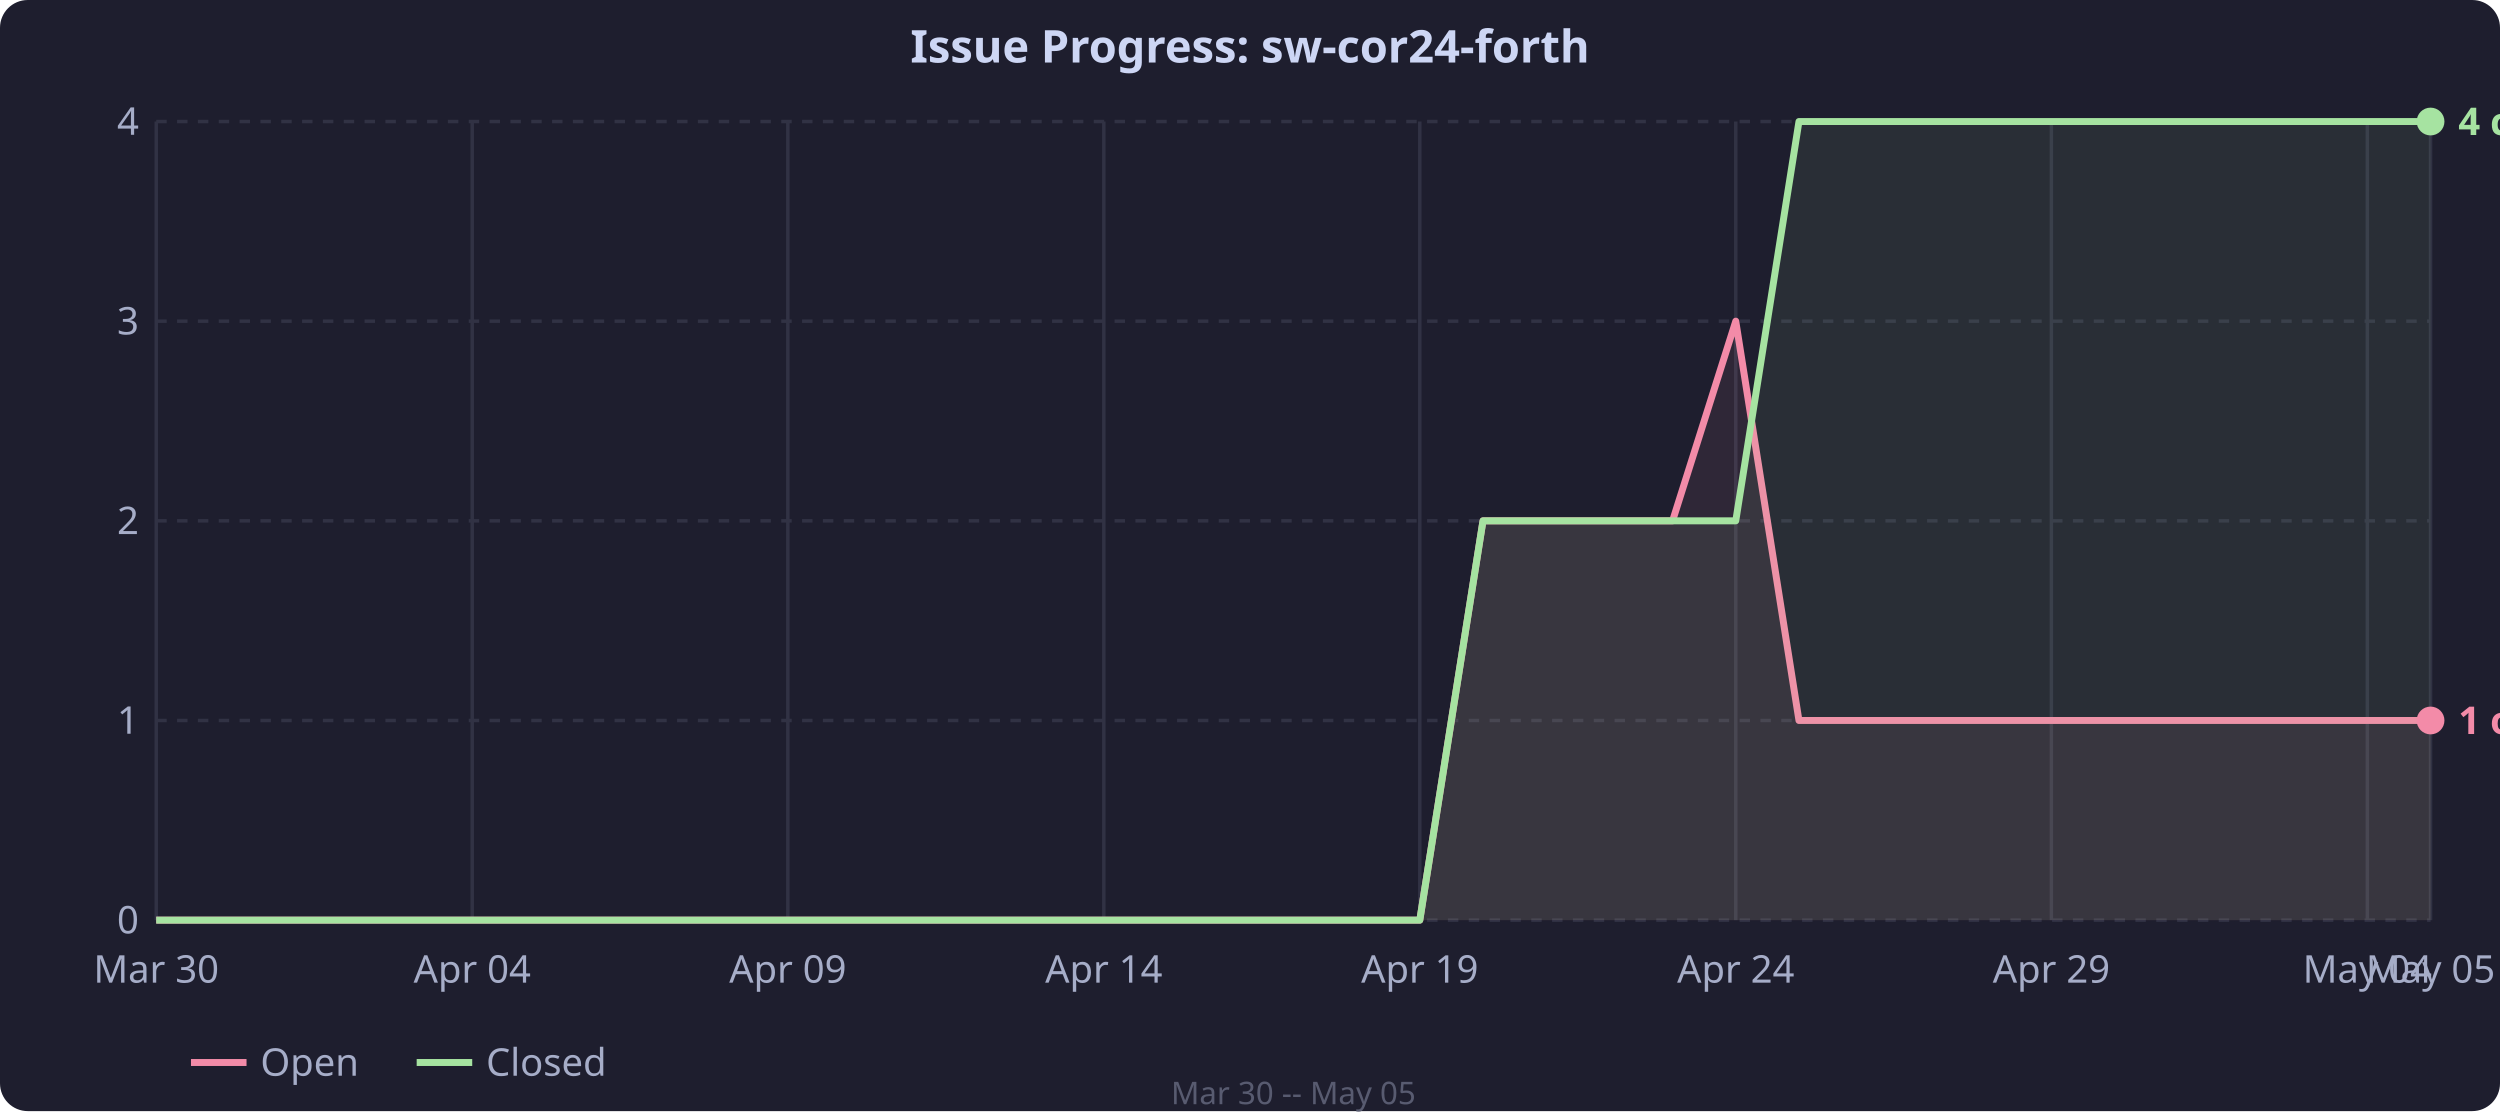
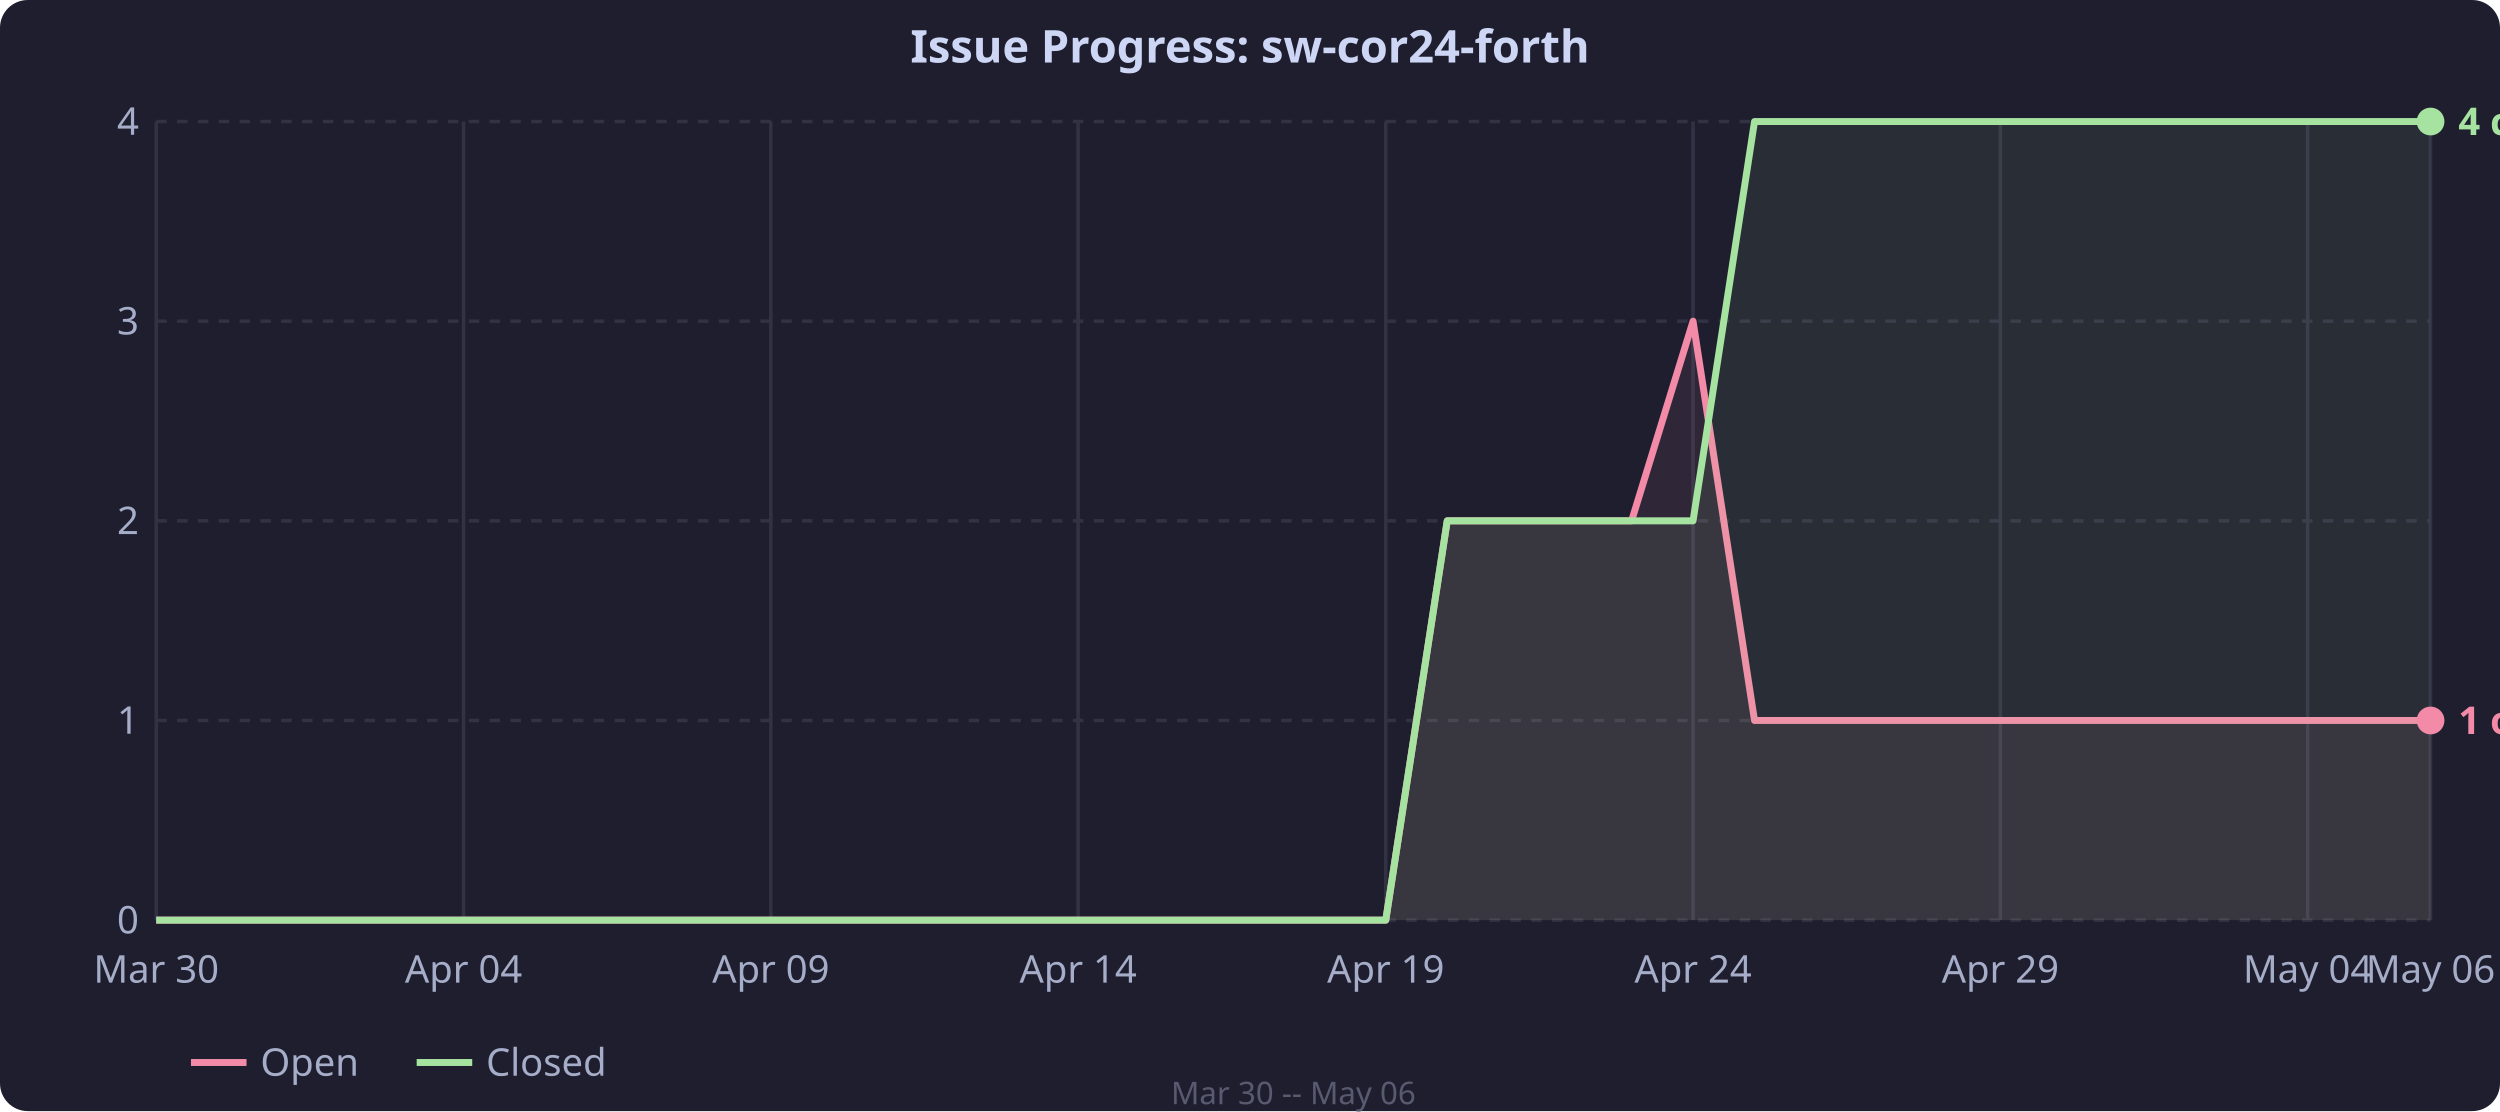
<svg xmlns="http://www.w3.org/2000/svg" viewBox="0 0 720 320" style="font-family: system-ui, sans-serif; font-size: 11px; color: #cdd6f4;">
  <rect width="720" height="320" fill="#1e1e2e" rx="8" />
  <line x1="45" y1="265.0" x2="700" y2="265.0" stroke="#313244" stroke-dasharray="3,3" />
  <text x="40" y="265.0" fill="#a6adc8" text-anchor="end" dominant-baseline="middle">0</text>
  <line x1="45" y1="207.5" x2="700" y2="207.5" stroke="#313244" stroke-dasharray="3,3" />
  <text x="40" y="207.5" fill="#a6adc8" text-anchor="end" dominant-baseline="middle">1</text>
  <line x1="45" y1="150.0" x2="700" y2="150.0" stroke="#313244" stroke-dasharray="3,3" />
  <text x="40" y="150.0" fill="#a6adc8" text-anchor="end" dominant-baseline="middle">2</text>
  <line x1="45" y1="92.5" x2="700" y2="92.5" stroke="#313244" stroke-dasharray="3,3" />
  <text x="40" y="92.5" fill="#a6adc8" text-anchor="end" dominant-baseline="middle">3</text>
  <line x1="45" y1="35.0" x2="700" y2="35.0" stroke="#313244" stroke-dasharray="3,3" />
  <text x="40" y="35.0" fill="#a6adc8" text-anchor="end" dominant-baseline="middle">4</text>
  <text x="45.0" y="283" fill="#a6adc8" text-anchor="middle">Mar 30</text>
  <line x1="45.0" y1="35" x2="45.0" y2="265" stroke="#313244" />
-   <text x="136.0" y="283" fill="#a6adc8" text-anchor="middle">Apr 04</text>
-   <line x1="136.0" y1="35" x2="136.0" y2="265" stroke="#313244" />
-   <text x="226.9" y="283" fill="#a6adc8" text-anchor="middle">Apr 09</text>
-   <line x1="226.9" y1="35" x2="226.9" y2="265" stroke="#313244" />
-   <text x="317.9" y="283" fill="#a6adc8" text-anchor="middle">Apr 14</text>
-   <line x1="317.9" y1="35" x2="317.9" y2="265" stroke="#313244" />
-   <text x="408.9" y="283" fill="#a6adc8" text-anchor="middle">Apr 19</text>
-   <line x1="408.9" y1="35" x2="408.9" y2="265" stroke="#313244" />
-   <text x="499.9" y="283" fill="#a6adc8" text-anchor="middle">Apr 24</text>
-   <line x1="499.9" y1="35" x2="499.9" y2="265" stroke="#313244" />
-   <text x="590.8" y="283" fill="#a6adc8" text-anchor="middle">Apr 29</text>
-   <line x1="590.8" y1="35" x2="590.8" y2="265" stroke="#313244" />
-   <text x="681.8" y="283" fill="#a6adc8" text-anchor="middle">May 04</text>
-   <line x1="681.8" y1="35" x2="681.8" y2="265" stroke="#313244" />
-   <text x="700.0" y="283" fill="#a6adc8" text-anchor="middle">May 05</text>
+   <text x="133.5" y="283" fill="#a6adc8" text-anchor="middle">Apr 04</text>
+   <line x1="133.5" y1="35" x2="133.5" y2="265" stroke="#313244" />
+   <text x="222.0" y="283" fill="#a6adc8" text-anchor="middle">Apr 09</text>
+   <line x1="222.0" y1="35" x2="222.0" y2="265" stroke="#313244" />
+   <text x="310.5" y="283" fill="#a6adc8" text-anchor="middle">Apr 14</text>
+   <line x1="310.5" y1="35" x2="310.5" y2="265" stroke="#313244" />
+   <text x="399.1" y="283" fill="#a6adc8" text-anchor="middle">Apr 19</text>
+   <line x1="399.1" y1="35" x2="399.1" y2="265" stroke="#313244" />
+   <text x="487.6" y="283" fill="#a6adc8" text-anchor="middle">Apr 24</text>
+   <line x1="487.6" y1="35" x2="487.6" y2="265" stroke="#313244" />
+   <text x="576.1" y="283" fill="#a6adc8" text-anchor="middle">Apr 29</text>
+   <line x1="576.1" y1="35" x2="576.1" y2="265" stroke="#313244" />
+   <text x="664.6" y="283" fill="#a6adc8" text-anchor="middle">May 04</text>
+   <line x1="664.6" y1="35" x2="664.6" y2="265" stroke="#313244" />
+   <text x="700.0" y="283" fill="#a6adc8" text-anchor="middle">May 06</text>
  <line x1="700.0" y1="35" x2="700.0" y2="265" stroke="#313244" />
-   <polygon fill="rgba(243,139,168,0.08)" points="45.0,265.0 63.2,265.0 81.4,265.0 99.6,265.0 117.8,265.0 136.0,265.0 154.2,265.0 172.4,265.0 190.6,265.0 208.8,265.0 226.9,265.0 245.1,265.0 263.3,265.0 281.5,265.0 299.7,265.0 317.9,265.0 336.1,265.0 354.3,265.0 372.5,265.0 390.7,265.0 408.9,265.0 427.1,150.0 445.3,150.0 463.5,150.0 481.7,150.0 499.9,92.5 518.1,207.5 536.2,207.5 554.4,207.5 572.6,207.5 590.8,207.5 609.0,207.5 627.2,207.5 645.4,207.5 663.6,207.5 681.8,207.5 700.0,207.5 700.0,265.0 45.0,265.0" />
-   <polyline fill="none" stroke="#f38ba8" stroke-width="2" stroke-linejoin="round" points="45.0,265.0 63.2,265.0 81.4,265.0 99.6,265.0 117.8,265.0 136.0,265.0 154.2,265.0 172.4,265.0 190.6,265.0 208.8,265.0 226.9,265.0 245.1,265.0 263.3,265.0 281.5,265.0 299.7,265.0 317.9,265.0 336.1,265.0 354.3,265.0 372.5,265.0 390.7,265.0 408.9,265.0 427.1,150.0 445.3,150.0 463.5,150.0 481.7,150.0 499.9,92.5 518.1,207.5 536.2,207.5 554.4,207.5 572.6,207.5 590.8,207.5 609.0,207.5 627.2,207.5 645.4,207.5 663.6,207.5 681.8,207.5 700.0,207.5" />
-   <polygon fill="rgba(166,227,161,0.08)" points="45.0,265.0 63.2,265.0 81.4,265.0 99.6,265.0 117.8,265.0 136.0,265.0 154.2,265.0 172.4,265.0 190.6,265.0 208.8,265.0 226.9,265.0 245.1,265.0 263.3,265.0 281.5,265.0 299.7,265.0 317.9,265.0 336.1,265.0 354.3,265.0 372.5,265.0 390.7,265.0 408.9,265.0 427.1,150.0 445.3,150.0 463.5,150.0 481.7,150.0 499.9,150.0 518.1,35.0 536.2,35.0 554.4,35.0 572.6,35.0 590.8,35.0 609.0,35.0 627.2,35.0 645.4,35.0 663.6,35.0 681.8,35.0 700.0,35.0 700.0,265.0 45.0,265.0" />
-   <polyline fill="none" stroke="#a6e3a1" stroke-width="2" stroke-linejoin="round" points="45.0,265.0 63.2,265.0 81.4,265.0 99.6,265.0 117.8,265.0 136.0,265.0 154.2,265.0 172.4,265.0 190.6,265.0 208.8,265.0 226.9,265.0 245.1,265.0 263.3,265.0 281.5,265.0 299.7,265.0 317.9,265.0 336.1,265.0 354.3,265.0 372.5,265.0 390.7,265.0 408.9,265.0 427.1,150.0 445.3,150.0 463.5,150.0 481.7,150.0 499.9,150.0 518.1,35.0 536.2,35.0 554.4,35.0 572.6,35.0 590.8,35.0 609.0,35.0 627.2,35.0 645.4,35.0 663.6,35.0 681.8,35.0 700.0,35.0" />
+   <polygon fill="rgba(243,139,168,0.08)" points="45.0,265.0 62.7,265.0 80.4,265.0 98.1,265.0 115.8,265.0 133.5,265.0 151.2,265.0 168.9,265.0 186.6,265.0 204.3,265.0 222.0,265.0 239.7,265.0 257.4,265.0 275.1,265.0 292.8,265.0 310.5,265.0 328.2,265.0 345.9,265.0 363.6,265.0 381.4,265.0 399.1,265.0 416.8,150.0 434.5,150.0 452.2,150.0 469.9,150.0 487.6,92.5 505.3,207.5 523.0,207.5 540.7,207.5 558.4,207.5 576.1,207.5 593.8,207.5 611.5,207.5 629.2,207.5 646.9,207.5 664.6,207.5 682.3,207.5 700.0,207.5 700.0,265.0 45.0,265.0" />
+   <polyline fill="none" stroke="#f38ba8" stroke-width="2" stroke-linejoin="round" points="45.0,265.0 62.7,265.0 80.4,265.0 98.1,265.0 115.8,265.0 133.5,265.0 151.2,265.0 168.9,265.0 186.6,265.0 204.3,265.0 222.0,265.0 239.7,265.0 257.4,265.0 275.1,265.0 292.8,265.0 310.5,265.0 328.2,265.0 345.9,265.0 363.6,265.0 381.4,265.0 399.1,265.0 416.8,150.0 434.5,150.0 452.2,150.0 469.9,150.0 487.6,92.5 505.3,207.5 523.0,207.5 540.7,207.5 558.4,207.5 576.1,207.5 593.8,207.5 611.5,207.5 629.2,207.5 646.9,207.5 664.6,207.5 682.3,207.5 700.0,207.5" />
+   <polygon fill="rgba(166,227,161,0.08)" points="45.0,265.0 62.7,265.0 80.4,265.0 98.1,265.0 115.8,265.0 133.5,265.0 151.2,265.0 168.9,265.0 186.6,265.0 204.3,265.0 222.0,265.0 239.7,265.0 257.4,265.0 275.1,265.0 292.8,265.0 310.5,265.0 328.2,265.0 345.9,265.0 363.6,265.0 381.4,265.0 399.1,265.0 416.8,150.0 434.5,150.0 452.2,150.0 469.9,150.0 487.6,150.0 505.3,35.0 523.0,35.0 540.7,35.0 558.4,35.0 576.1,35.0 593.8,35.0 611.5,35.0 629.2,35.0 646.9,35.0 664.6,35.0 682.3,35.0 700.0,35.0 700.0,265.0 45.0,265.0" />
+   <polyline fill="none" stroke="#a6e3a1" stroke-width="2" stroke-linejoin="round" points="45.0,265.0 62.7,265.0 80.4,265.0 98.1,265.0 115.8,265.0 133.5,265.0 151.2,265.0 168.9,265.0 186.6,265.0 204.3,265.0 222.0,265.0 239.7,265.0 257.4,265.0 275.1,265.0 292.8,265.0 310.5,265.0 328.2,265.0 345.9,265.0 363.6,265.0 381.4,265.0 399.1,265.0 416.8,150.0 434.5,150.0 452.2,150.0 469.9,150.0 487.6,150.0 505.3,35.0 523.0,35.0 540.7,35.0 558.4,35.0 576.1,35.0 593.8,35.0 611.5,35.0 629.2,35.0 646.9,35.0 664.6,35.0 682.3,35.0 700.0,35.0" />
  <circle cx="700.0" cy="207.5" r="4" fill="#f38ba8" />
  <circle cx="700.0" cy="35.0" r="4" fill="#a6e3a1" />
  <text x="708.0" y="207.5" fill="#f38ba8" text-anchor="start" dominant-baseline="middle" font-size="11px" font-weight="600">1 open</text>
  <text x="708.0" y="35.0" fill="#a6e3a1" text-anchor="start" dominant-baseline="middle" font-size="11px" font-weight="600">4 closed</text>
  <text x="360" y="18" fill="#cdd6f4" text-anchor="middle" font-size="13px" font-weight="600">Issue Progress: sw-cor24-forth</text>
  <line x1="55" y1="306" x2="71" y2="306" stroke="#f38ba8" stroke-width="2" />
  <text x="75" y="306" fill="#a6adc8" dominant-baseline="middle">Open</text>
  <line x1="120" y1="306" x2="136" y2="306" stroke="#a6e3a1" stroke-width="2" />
  <text x="140" y="306" fill="#a6adc8" dominant-baseline="middle">Closed</text>
-   <text x="372.5" y="318" fill="#585b70" text-anchor="middle" font-size="9px">Mar 30 -- May 05</text>
+   <text x="372.5" y="318" fill="#585b70" text-anchor="middle" font-size="9px">Mar 30 -- May 06</text>
</svg>
